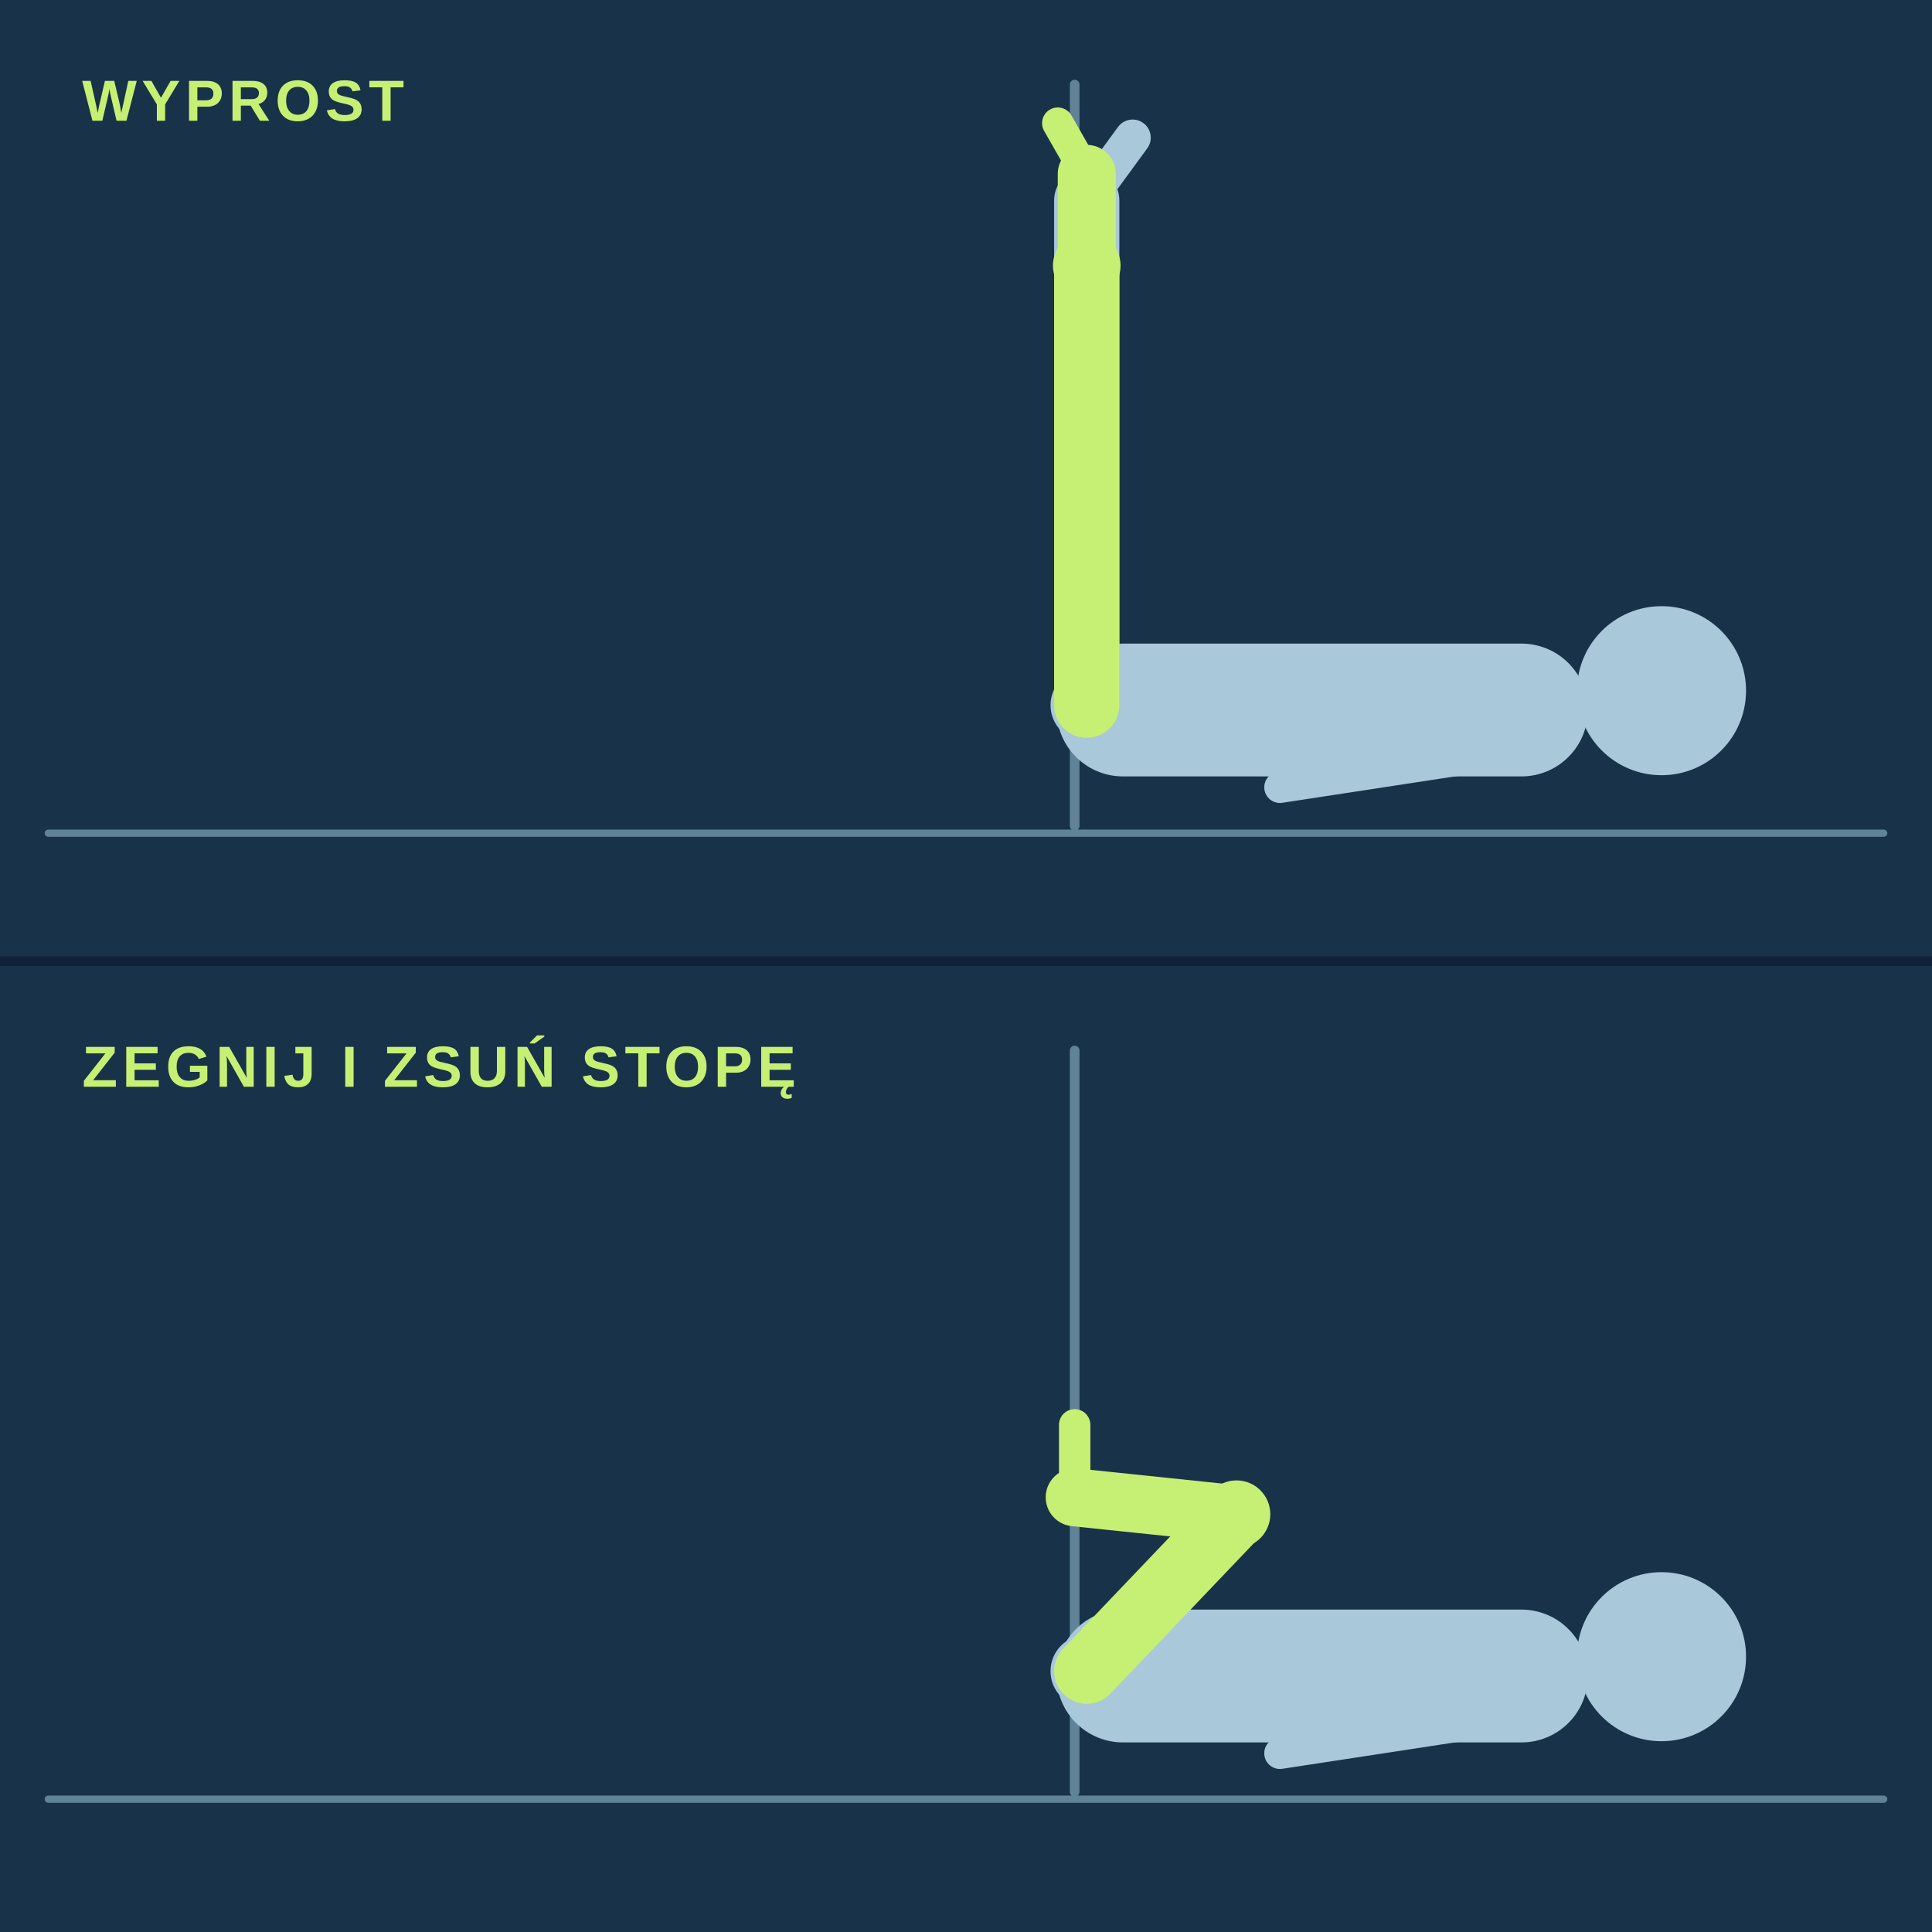
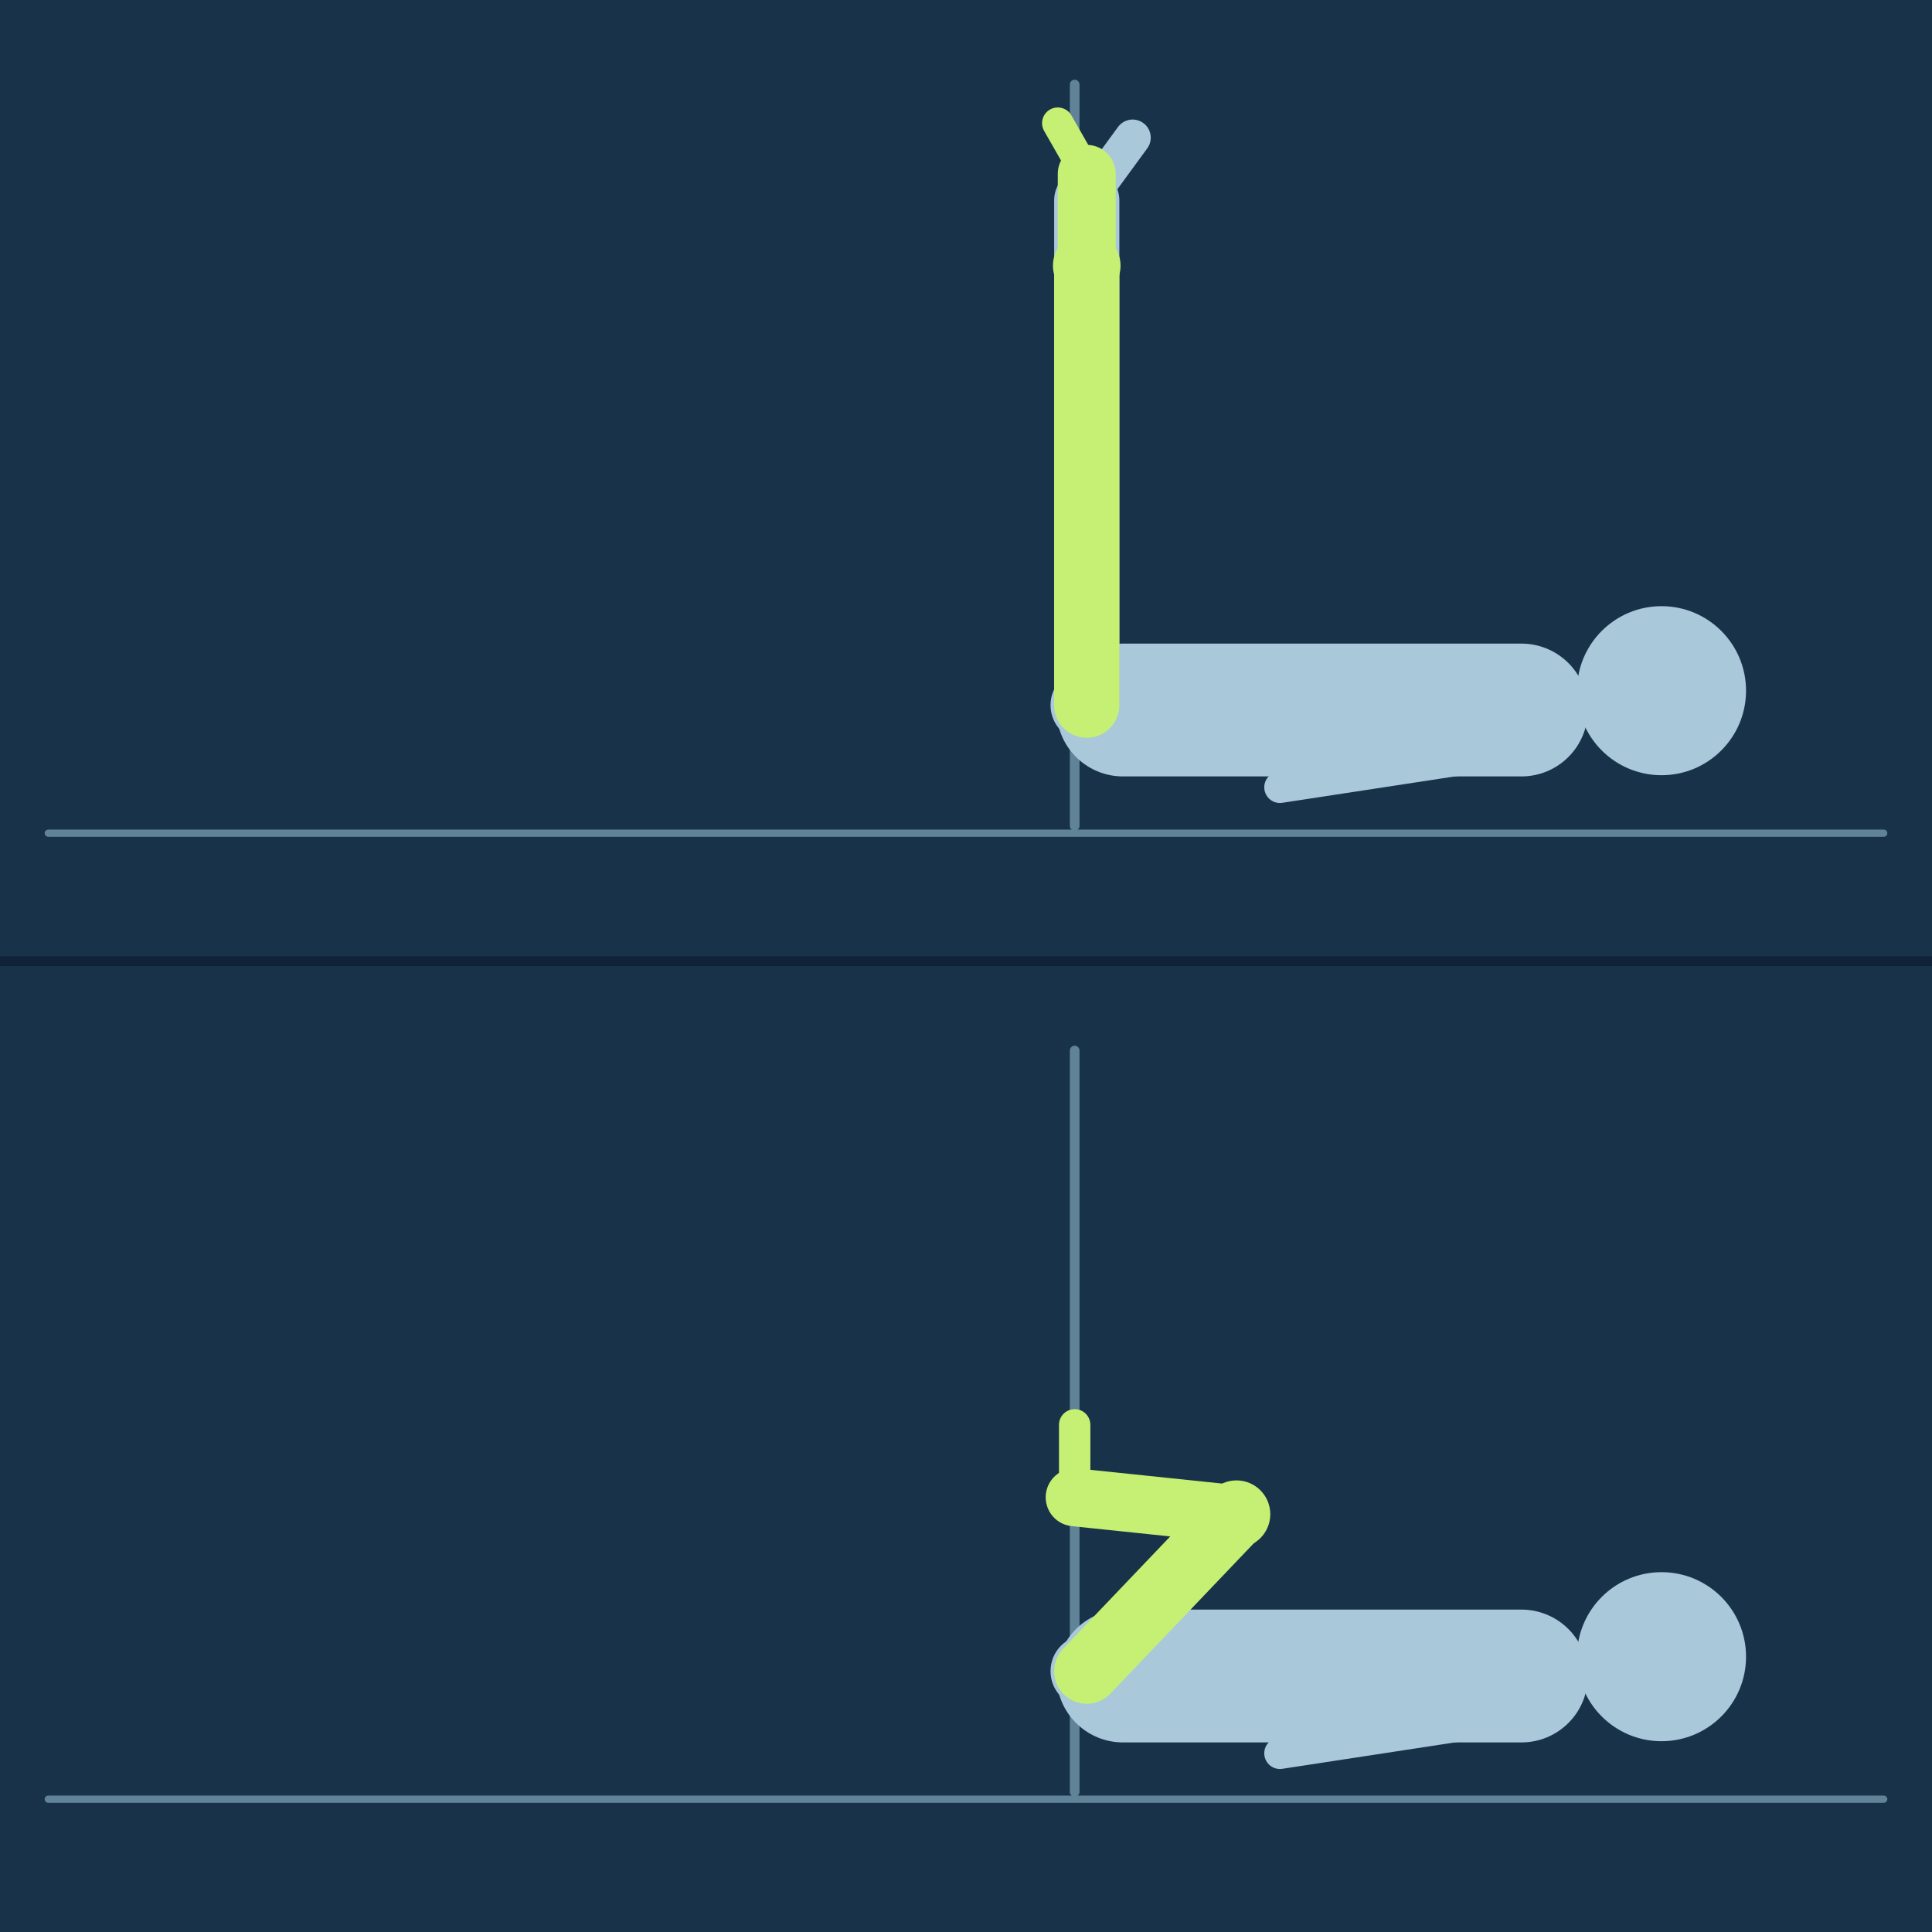
<svg xmlns="http://www.w3.org/2000/svg" viewBox="0 0 800 800" role="img">
  <g transform="translate(0 0)">
    <rect width="800" height="400" fill="#18324a" />
    <line x1="20" y1="345" x2="780" y2="345" stroke="#608398" stroke-width="3" stroke-linecap="round" />
    <line x1="445" y1="35" x2="445" y2="342" stroke="#608398" stroke-width="4" stroke-linecap="round" />
    <line x1="465" y1="294" x2="630" y2="294" stroke="#a9c8da" stroke-width="55" stroke-linecap="round" />
    <circle cx="688" cy="286" r="35" fill="#a9c8da" />
    <line x1="615" y1="313" x2="530" y2="326" stroke="#a9c8da" stroke-width="13" stroke-linecap="round" />
    <line x1="450" y1="292" x2="450" y2="83" stroke="#a9c8da" stroke-width="27" stroke-linecap="round" />
    <line x1="450" y1="83" x2="469" y2="57" stroke="#a9c8da" stroke-width="15" stroke-linecap="round" />
    <circle cx="450" cy="292" r="15" fill="#a9c8da" />
    <line x1="450" y1="292" x2="450" y2="110" stroke="#c6f073" stroke-width="27" stroke-linecap="round" />
    <circle cx="450" cy="110" r="14" fill="#c6f073" />
    <line x1="450" y1="110" x2="450" y2="72" stroke="#c6f073" stroke-width="24" stroke-linecap="round" />
    <line x1="450" y1="72" x2="438" y2="51" stroke="#c6f073" stroke-width="13" stroke-linecap="round" />
-     <text x="34" y="50" fill="#c6f073" font-family="Arial,sans-serif" font-weight="700" font-size="24" letter-spacing="2">WYPROST</text>
  </g>
  <rect y="396" width="800" height="8" fill="#102238" />
  <g transform="translate(0 400)">
    <rect width="800" height="400" fill="#18324a" />
    <line x1="20" y1="345" x2="780" y2="345" stroke="#608398" stroke-width="3" stroke-linecap="round" />
    <line x1="445" y1="35" x2="445" y2="342" stroke="#608398" stroke-width="4" stroke-linecap="round" />
    <line x1="465" y1="294" x2="630" y2="294" stroke="#a9c8da" stroke-width="55" stroke-linecap="round" />
    <circle cx="688" cy="286" r="35" fill="#a9c8da" />
    <line x1="615" y1="313" x2="530" y2="326" stroke="#a9c8da" stroke-width="13" stroke-linecap="round" />
    <circle cx="450" cy="292" r="15" fill="#a9c8da" />
    <line x1="450" y1="292" x2="512" y2="227" stroke="#c6f073" stroke-width="27" stroke-linecap="round" />
    <circle cx="512" cy="227" r="14" fill="#c6f073" />
    <line x1="512" y1="227" x2="445" y2="220" stroke="#c6f073" stroke-width="24" stroke-linecap="round" />
    <line x1="445" y1="220" x2="445" y2="190" stroke="#c6f073" stroke-width="13" stroke-linecap="round" />
-     <text x="34" y="50" fill="#c6f073" font-family="Arial,sans-serif" font-weight="700" font-size="24" letter-spacing="2">ZEGNIJ I ZSUŃ STOPĘ</text>
  </g>
</svg>
